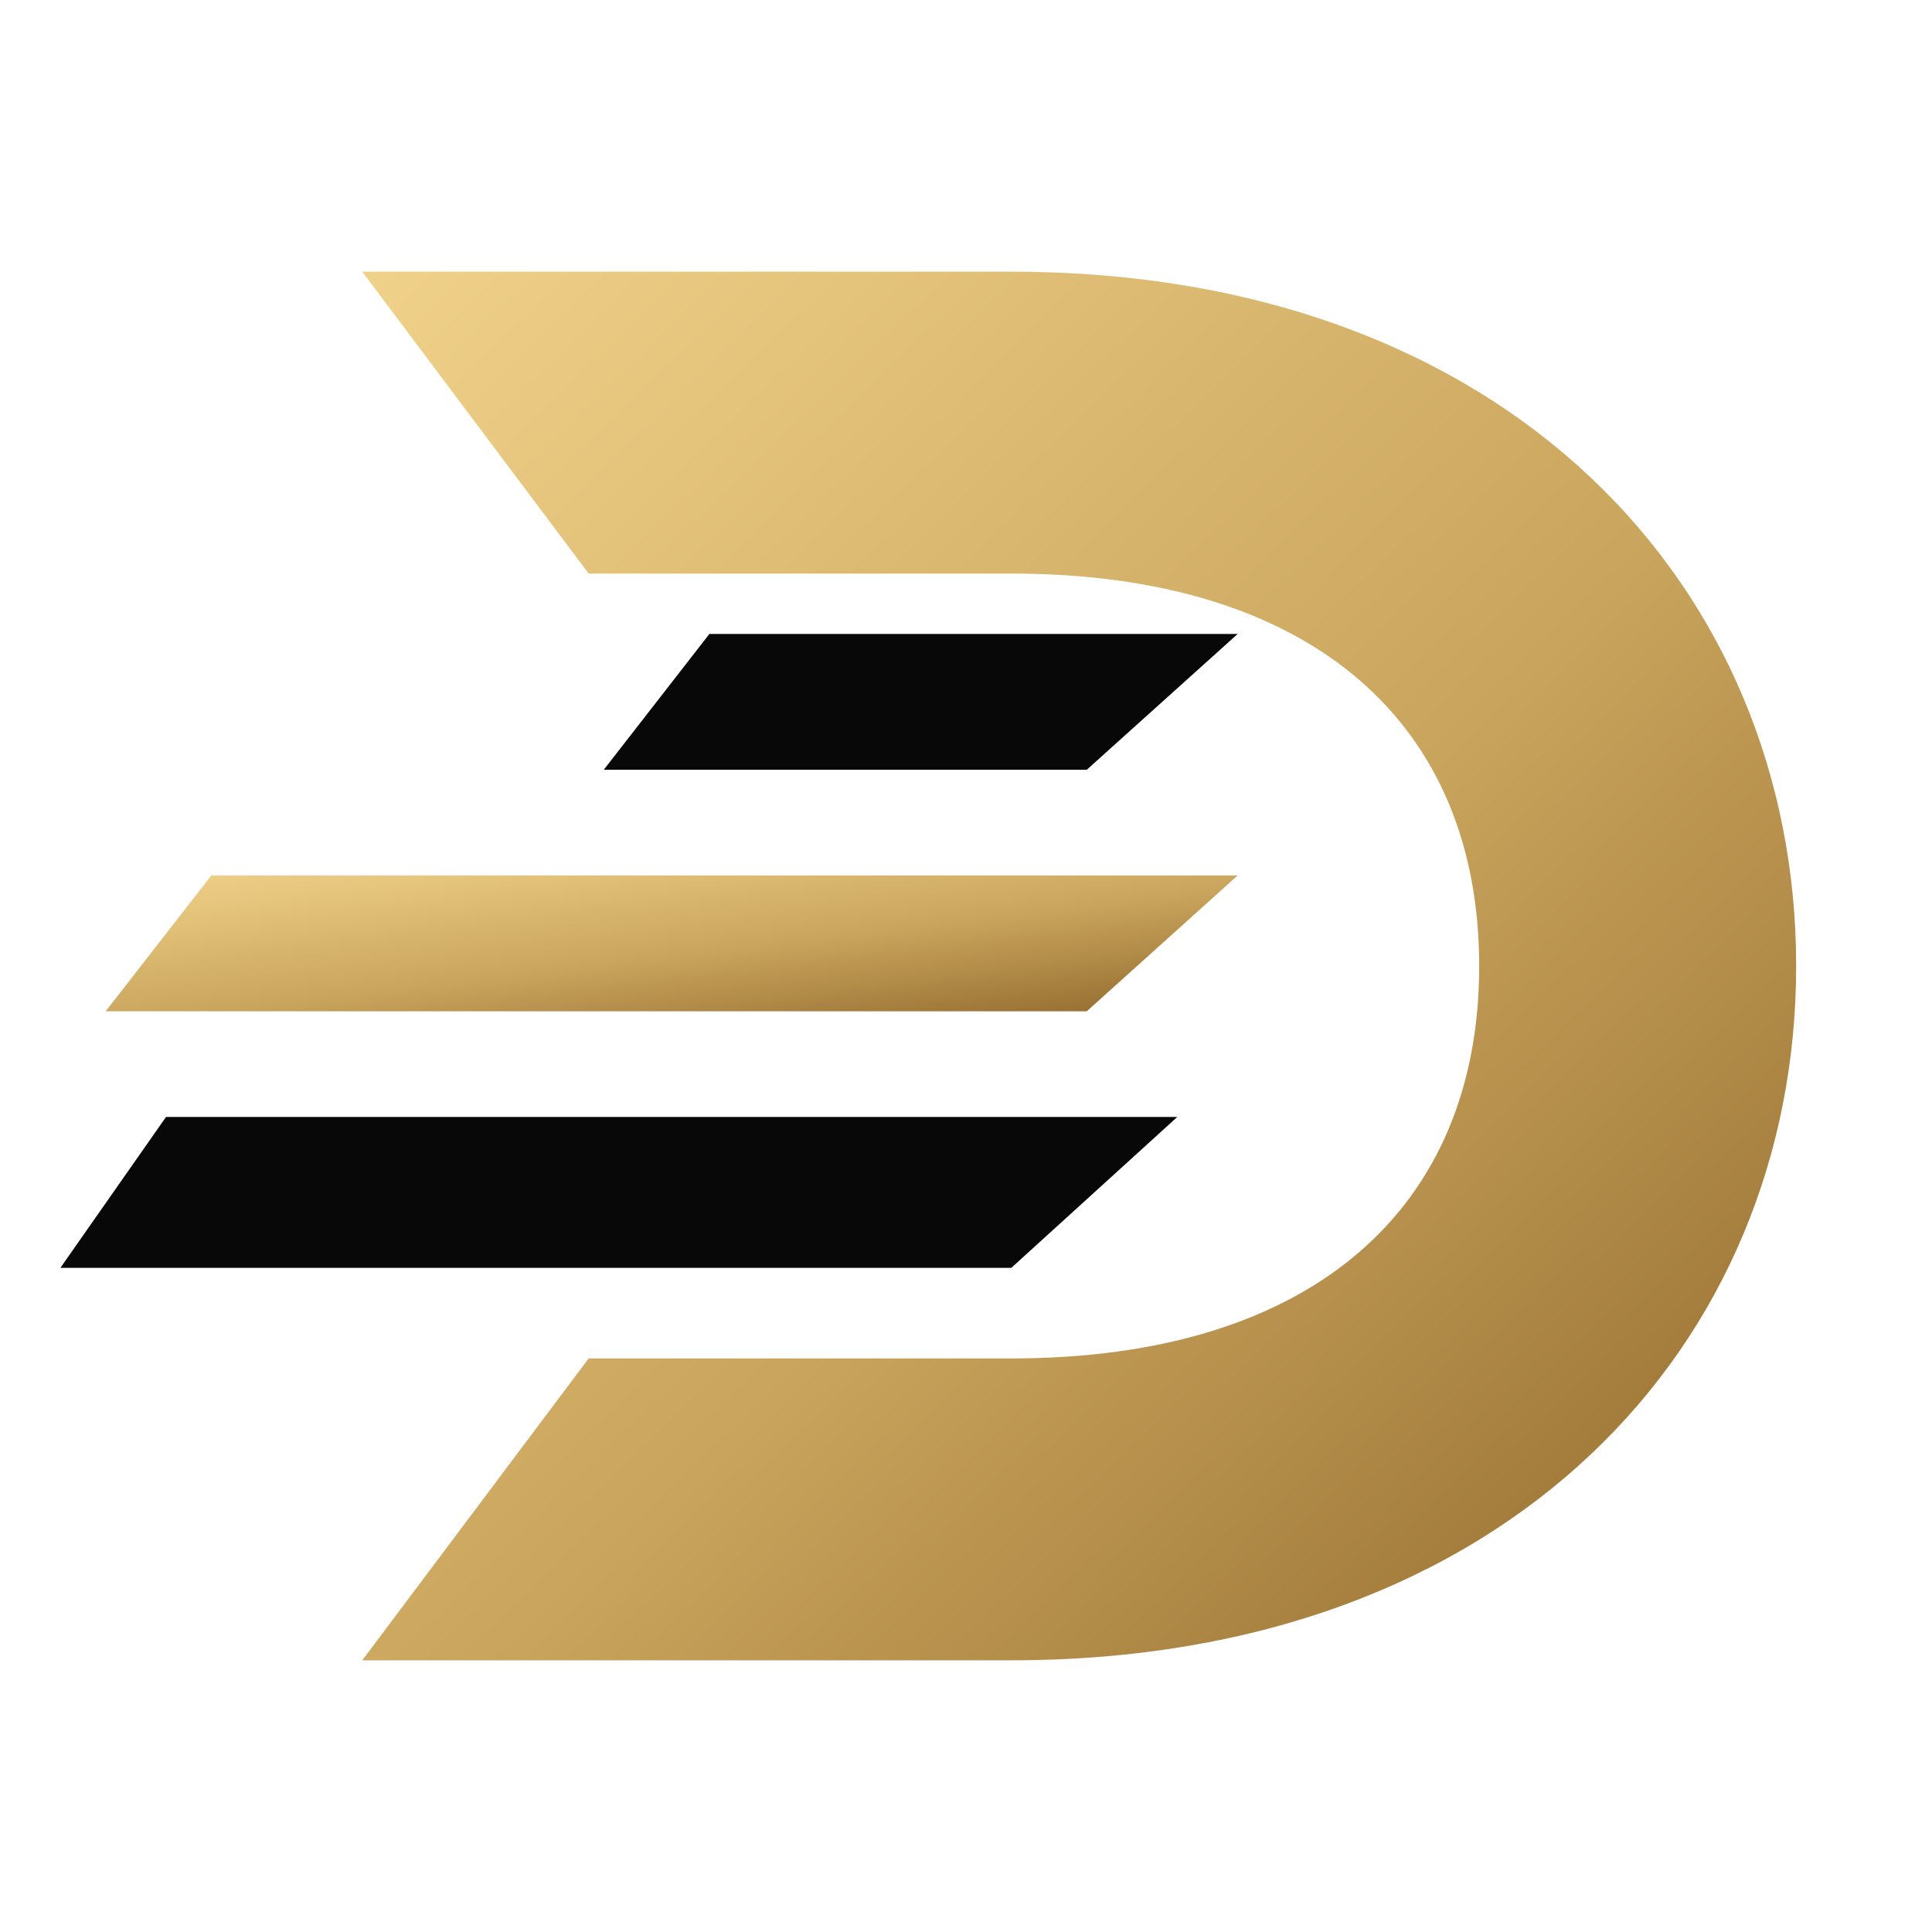
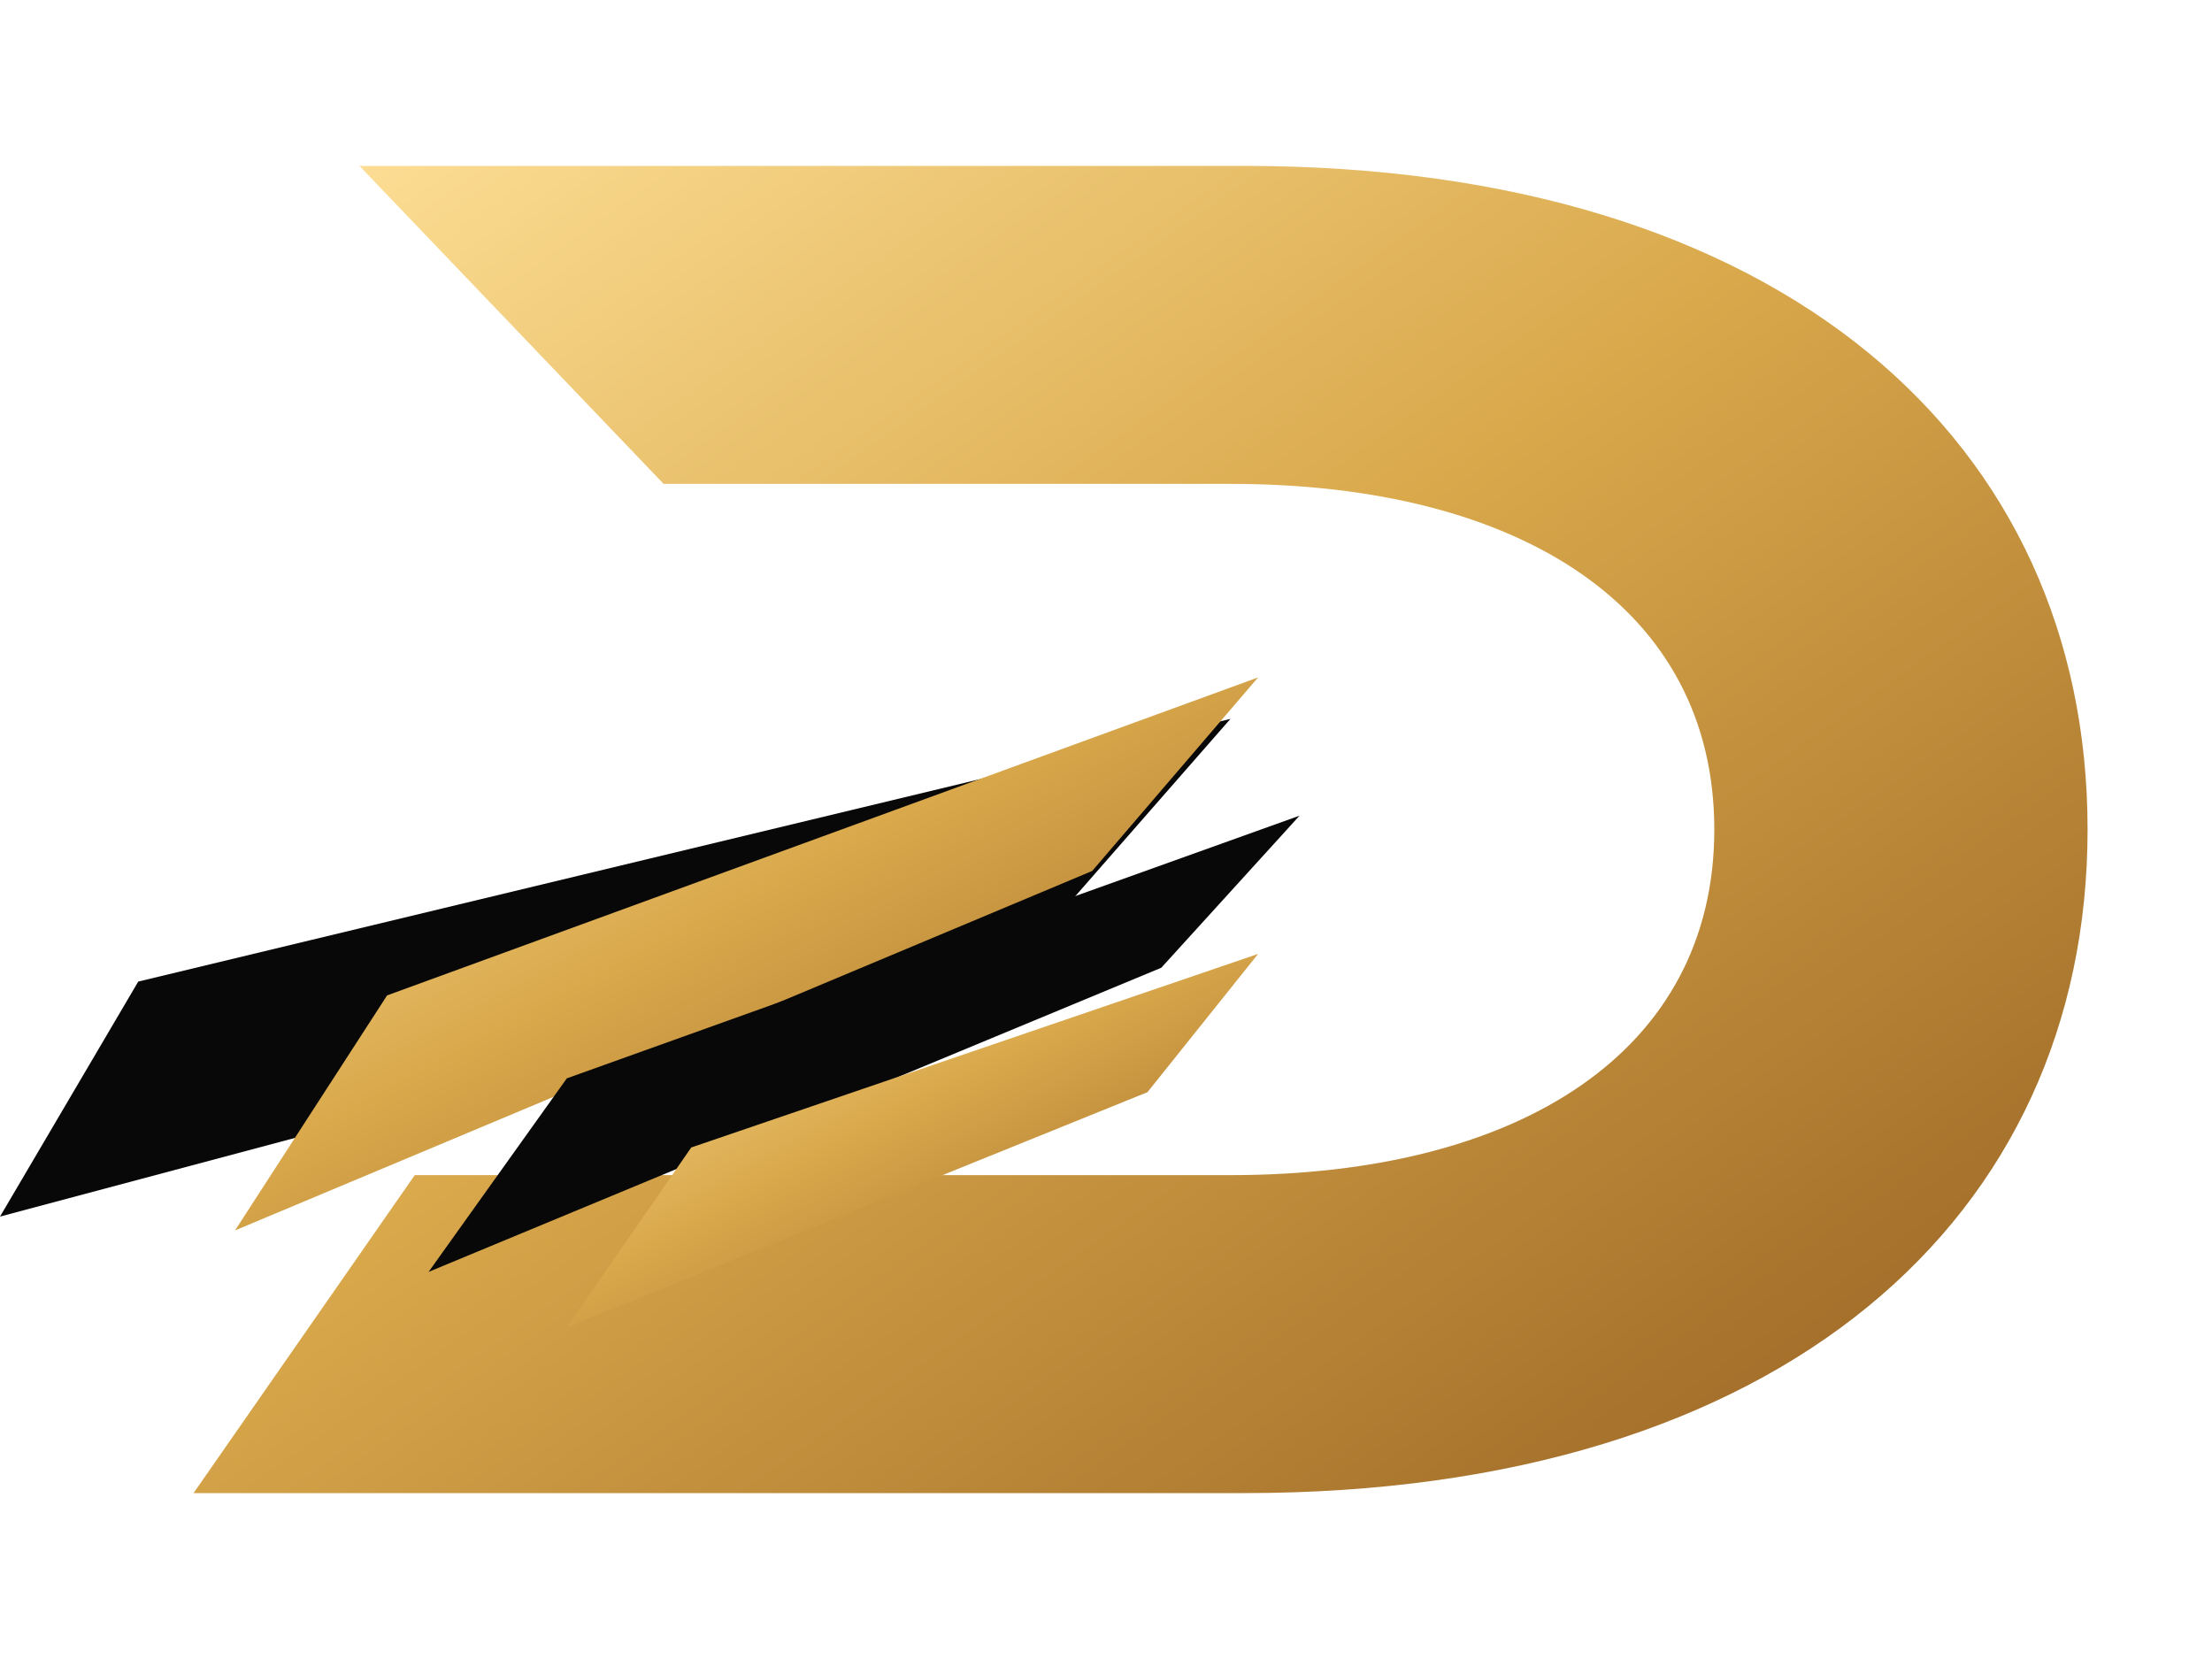
- <svg xmlns="http://www.w3.org/2000/svg" viewBox="0 0 128 128" role="img" aria-label="DriveMind logo">
+ <svg xmlns="http://www.w3.org/2000/svg" viewBox="0 0 160 120" role="img" aria-label="DriveMind D">
  <defs>
-     <linearGradient id="g" x1="0" x2="1" y1="0" y2="1">
-       <stop stop-color="#f1d28a" />
-       <stop offset=".55" stop-color="#c9a45c" />
-       <stop offset="1" stop-color="#91692d" />
+     <linearGradient id="gold" x1="0" y1="0" x2="1" y2="1">
+       <stop stop-color="#ffe29a" />
+       <stop offset=".45" stop-color="#d9a84b" />
+       <stop offset="1" stop-color="#956022" />
    </linearGradient>
  </defs>
-   <path fill="url(#g)" d="M24 18h43c33 0 52 21 52 46s-19 46-52 46H24l15-20h28c20 0 31-10 31-26S87 38 67 38H39z" />
-   <path fill="#080808" d="M11 74h67l-11 10H4z" />
-   <path fill="url(#g)" d="M14 58h68l-10 9H7z" />
-   <path fill="#080808" d="M47 42h35l-10 9H40z" />
+   <path fill="url(#gold)" d="M26 12H90C129 12 151 32 151 60S129 108 90 108H14L30 85H89C110 85 124 76 124 60S110 35 89 35H48Z" />
+   <path fill="#080808" d="M10 71 89 52 75 68 0 88Z" />
+   <path fill="url(#gold)" d="M28 72 91 49 79 63 17 89Z" />
+   <path fill="#080808" d="M41 78 94 59 84 70 31 92Z" />
+   <path fill="url(#gold)" d="M50 83 91 69 83 79 41 96Z" />
</svg>
